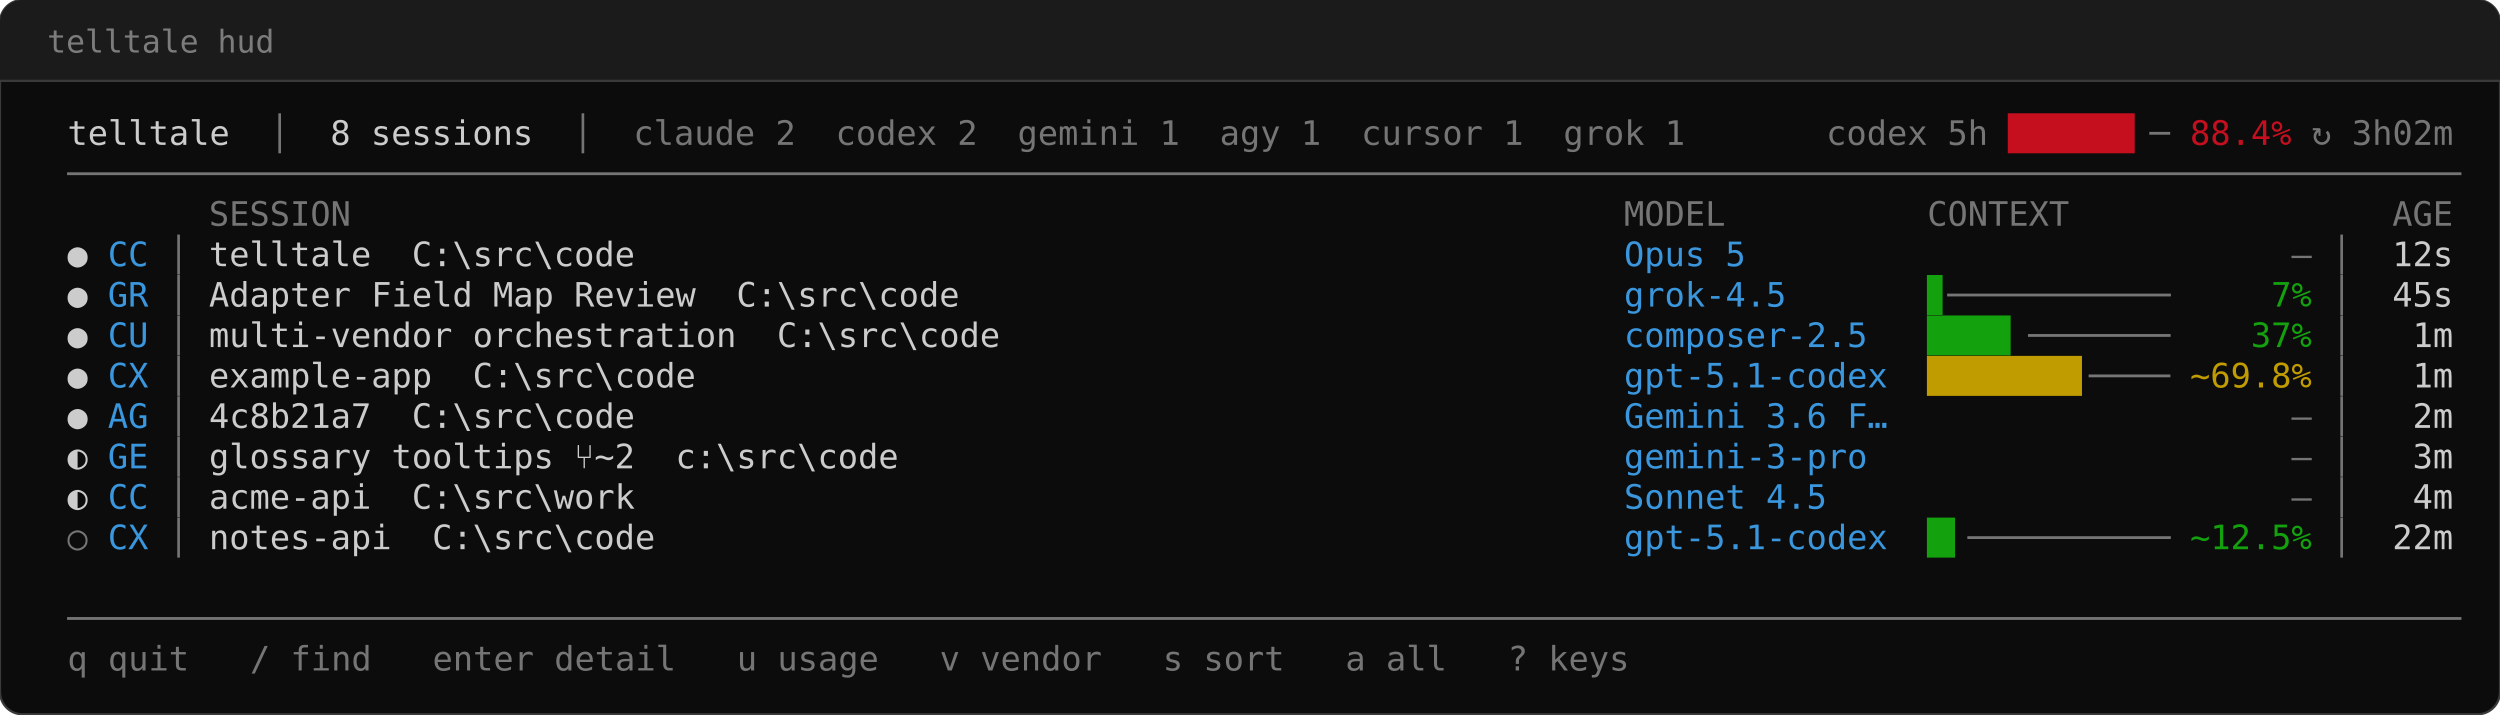
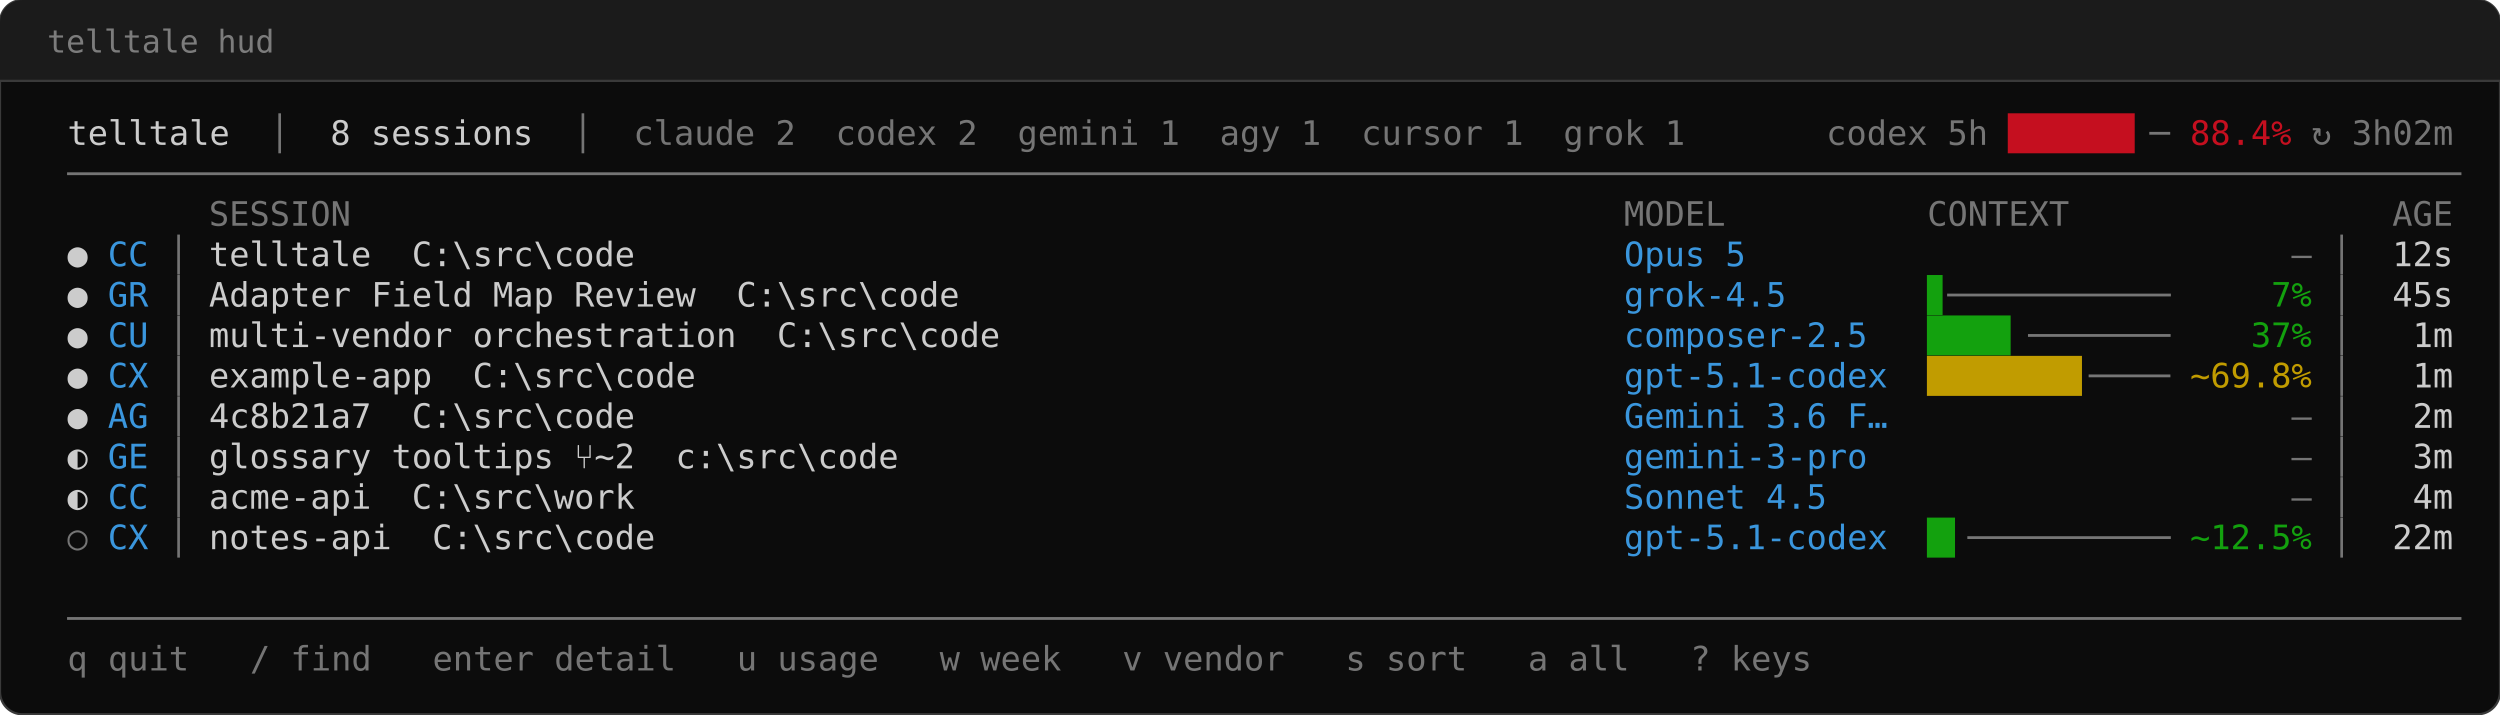
<svg xmlns="http://www.w3.org/2000/svg" width="1113" height="318" viewBox="0 0 1113 318" role="img" aria-labelledby="t">
  <rect x="0" y="0" width="1113" height="318" rx="10" fill="#0c0c0c" stroke="#3a3a3a" />
  <path d="M0 36 V10 a10 10 0 0 1 10 -10 H1103 a10 10 0 0 1 10 10 V36 Z" fill="#1b1b1b" />
  <line x1="0" y1="36" x2="1113" y2="36" stroke="#3a3a3a" />
  <text x="21" y="23.4" font-family="'JetBrains Mono','Fira Code','Cascadia Mono',Consolas,'DejaVu Sans Mono',monospace" font-size="14" fill="#cccccc" fill-opacity="0.55" xml:space="preserve">telltale hud</text>
  <text y="64.5" font-family="'JetBrains Mono','Fira Code','Cascadia Mono',Consolas,'DejaVu Sans Mono',monospace" font-size="15" xml:space="preserve">
    <tspan x="21" textLength="99" lengthAdjust="spacingAndGlyphs" fill="#cccccc"> telltale  </tspan>
    <tspan x="120" textLength="9" lengthAdjust="spacingAndGlyphs" fill="#cccccc" fill-opacity="0.55">│</tspan>
    <tspan x="129" textLength="126" lengthAdjust="spacingAndGlyphs" fill="#cccccc">  8 sessions  </tspan>
    <tspan x="255" textLength="9" lengthAdjust="spacingAndGlyphs" fill="#cccccc" fill-opacity="0.55">│</tspan>
    <tspan x="264" textLength="18" lengthAdjust="spacingAndGlyphs" fill="#cccccc">  </tspan>
    <tspan x="282" textLength="72" lengthAdjust="spacingAndGlyphs" fill="#cccccc" fill-opacity="0.55">claude 2</tspan>
    <tspan x="354" textLength="18" lengthAdjust="spacingAndGlyphs" fill="#cccccc">  </tspan>
    <tspan x="372" textLength="63" lengthAdjust="spacingAndGlyphs" fill="#cccccc" fill-opacity="0.55">codex 2</tspan>
    <tspan x="435" textLength="18" lengthAdjust="spacingAndGlyphs" fill="#cccccc">  </tspan>
    <tspan x="453" textLength="72" lengthAdjust="spacingAndGlyphs" fill="#cccccc" fill-opacity="0.55">gemini 1</tspan>
    <tspan x="525" textLength="18" lengthAdjust="spacingAndGlyphs" fill="#cccccc">  </tspan>
    <tspan x="543" textLength="45" lengthAdjust="spacingAndGlyphs" fill="#cccccc" fill-opacity="0.55">agy 1</tspan>
    <tspan x="588" textLength="18" lengthAdjust="spacingAndGlyphs" fill="#cccccc">  </tspan>
    <tspan x="606" textLength="72" lengthAdjust="spacingAndGlyphs" fill="#cccccc" fill-opacity="0.55">cursor 1</tspan>
    <tspan x="678" textLength="18" lengthAdjust="spacingAndGlyphs" fill="#cccccc">  </tspan>
    <tspan x="696" textLength="54" lengthAdjust="spacingAndGlyphs" fill="#cccccc" fill-opacity="0.55">grok 1</tspan>
    <tspan x="750" textLength="63" lengthAdjust="spacingAndGlyphs" fill="#cccccc">       </tspan>
    <tspan x="813" textLength="45" lengthAdjust="spacingAndGlyphs" fill="#cccccc" fill-opacity="0.55">codex</tspan>
    <tspan x="858" textLength="9" lengthAdjust="spacingAndGlyphs" fill="#cccccc"> </tspan>
    <tspan x="867" textLength="18" lengthAdjust="spacingAndGlyphs" fill="#cccccc" fill-opacity="0.55">5h</tspan>
    <tspan x="885" textLength="9" lengthAdjust="spacingAndGlyphs" fill="#cccccc"> </tspan>
    <tspan x="894" textLength="63" lengthAdjust="spacingAndGlyphs" fill="#c50f1f">██████▎</tspan>
    <tspan x="957" textLength="9" lengthAdjust="spacingAndGlyphs" fill="#767676">─</tspan>
    <tspan x="966" textLength="9" lengthAdjust="spacingAndGlyphs" fill="#cccccc"> </tspan>
    <tspan x="975" textLength="45" lengthAdjust="spacingAndGlyphs" fill="#c50f1f">88.4%</tspan>
    <tspan x="1020" textLength="9" lengthAdjust="spacingAndGlyphs" fill="#cccccc"> </tspan>
    <tspan x="1029" textLength="63" lengthAdjust="spacingAndGlyphs" fill="#cccccc" fill-opacity="0.55">↻ 3h02m</tspan>
  </text>
  <text y="82.5" font-family="'JetBrains Mono','Fira Code','Cascadia Mono',Consolas,'DejaVu Sans Mono',monospace" font-size="15" xml:space="preserve">
    <tspan x="21" textLength="9" lengthAdjust="spacingAndGlyphs" fill="#cccccc"> </tspan>
    <tspan x="30" textLength="1062" lengthAdjust="spacingAndGlyphs" fill="#cccccc" fill-opacity="0.55">──────────────────────────────────────────────────────────────────────────────────────────────────────────────────────</tspan>
  </text>
  <text y="100.5" font-family="'JetBrains Mono','Fira Code','Cascadia Mono',Consolas,'DejaVu Sans Mono',monospace" font-size="15" xml:space="preserve">
    <tspan x="21" textLength="72" lengthAdjust="spacingAndGlyphs" fill="#cccccc">        </tspan>
    <tspan x="93" textLength="612" lengthAdjust="spacingAndGlyphs" fill="#cccccc" fill-opacity="0.55">SESSION                                                             </tspan>
    <tspan x="705" textLength="18" lengthAdjust="spacingAndGlyphs" fill="#cccccc">  </tspan>
    <tspan x="723" textLength="117" lengthAdjust="spacingAndGlyphs" fill="#cccccc" fill-opacity="0.55">MODEL        </tspan>
    <tspan x="840" textLength="18" lengthAdjust="spacingAndGlyphs" fill="#cccccc">  </tspan>
    <tspan x="858" textLength="171" lengthAdjust="spacingAndGlyphs" fill="#cccccc" fill-opacity="0.55">CONTEXT            </tspan>
    <tspan x="1029" textLength="27" lengthAdjust="spacingAndGlyphs" fill="#cccccc">   </tspan>
    <tspan x="1056" textLength="36" lengthAdjust="spacingAndGlyphs" fill="#cccccc" fill-opacity="0.55"> AGE</tspan>
  </text>
  <text y="118.5" font-family="'JetBrains Mono','Fira Code','Cascadia Mono',Consolas,'DejaVu Sans Mono',monospace" font-size="15" xml:space="preserve">
    <tspan x="21" textLength="27" lengthAdjust="spacingAndGlyphs" fill="#cccccc"> ● </tspan>
    <tspan x="48" textLength="18" lengthAdjust="spacingAndGlyphs" fill="#3a96dd">CC</tspan>
    <tspan x="66" textLength="9" lengthAdjust="spacingAndGlyphs" fill="#cccccc"> </tspan>
    <tspan x="75" textLength="9" lengthAdjust="spacingAndGlyphs" fill="#cccccc" fill-opacity="0.55">│</tspan>
    <tspan x="84" textLength="639" lengthAdjust="spacingAndGlyphs" fill="#cccccc"> telltale  C:\src\code                                                 </tspan>
    <tspan x="723" textLength="117" lengthAdjust="spacingAndGlyphs" fill="#3a96dd">Opus 5       </tspan>
    <tspan x="840" textLength="135" lengthAdjust="spacingAndGlyphs" fill="#cccccc">               </tspan>
    <tspan x="975" textLength="54" lengthAdjust="spacingAndGlyphs" fill="#cccccc" fill-opacity="0.55">     —</tspan>
    <tspan x="1029" textLength="9" lengthAdjust="spacingAndGlyphs" fill="#cccccc"> </tspan>
    <tspan x="1038" textLength="9" lengthAdjust="spacingAndGlyphs" fill="#cccccc" fill-opacity="0.55">│</tspan>
    <tspan x="1047" textLength="45" lengthAdjust="spacingAndGlyphs" fill="#cccccc">  12s</tspan>
  </text>
  <text y="136.5" font-family="'JetBrains Mono','Fira Code','Cascadia Mono',Consolas,'DejaVu Sans Mono',monospace" font-size="15" xml:space="preserve">
    <tspan x="21" textLength="27" lengthAdjust="spacingAndGlyphs" fill="#cccccc"> ● </tspan>
    <tspan x="48" textLength="18" lengthAdjust="spacingAndGlyphs" fill="#3a96dd">GR</tspan>
    <tspan x="66" textLength="9" lengthAdjust="spacingAndGlyphs" fill="#cccccc"> </tspan>
    <tspan x="75" textLength="9" lengthAdjust="spacingAndGlyphs" fill="#cccccc" fill-opacity="0.55">│</tspan>
    <tspan x="84" textLength="639" lengthAdjust="spacingAndGlyphs" fill="#cccccc"> Adapter Field Map Review  C:\src\code                                 </tspan>
    <tspan x="723" textLength="117" lengthAdjust="spacingAndGlyphs" fill="#3a96dd">grok-4.5     </tspan>
    <tspan x="840" textLength="18" lengthAdjust="spacingAndGlyphs" fill="#cccccc">  </tspan>
    <tspan x="858" textLength="9" lengthAdjust="spacingAndGlyphs" fill="#13a10e">▊</tspan>
    <tspan x="867" textLength="99" lengthAdjust="spacingAndGlyphs" fill="#767676">───────────</tspan>
    <tspan x="966" textLength="9" lengthAdjust="spacingAndGlyphs" fill="#cccccc"> </tspan>
    <tspan x="975" textLength="54" lengthAdjust="spacingAndGlyphs" fill="#13a10e">    7%</tspan>
    <tspan x="1029" textLength="9" lengthAdjust="spacingAndGlyphs" fill="#cccccc"> </tspan>
    <tspan x="1038" textLength="9" lengthAdjust="spacingAndGlyphs" fill="#cccccc" fill-opacity="0.55">│</tspan>
    <tspan x="1047" textLength="45" lengthAdjust="spacingAndGlyphs" fill="#cccccc">  45s</tspan>
  </text>
  <text y="154.5" font-family="'JetBrains Mono','Fira Code','Cascadia Mono',Consolas,'DejaVu Sans Mono',monospace" font-size="15" xml:space="preserve">
    <tspan x="21" textLength="27" lengthAdjust="spacingAndGlyphs" fill="#cccccc"> ● </tspan>
    <tspan x="48" textLength="18" lengthAdjust="spacingAndGlyphs" fill="#3a96dd">CU</tspan>
    <tspan x="66" textLength="9" lengthAdjust="spacingAndGlyphs" fill="#cccccc"> </tspan>
    <tspan x="75" textLength="9" lengthAdjust="spacingAndGlyphs" fill="#cccccc" fill-opacity="0.55">│</tspan>
    <tspan x="84" textLength="639" lengthAdjust="spacingAndGlyphs" fill="#cccccc"> multi-vendor orchestration  C:\src\code                               </tspan>
    <tspan x="723" textLength="117" lengthAdjust="spacingAndGlyphs" fill="#3a96dd">composer-2.5 </tspan>
    <tspan x="840" textLength="18" lengthAdjust="spacingAndGlyphs" fill="#cccccc">  </tspan>
    <tspan x="858" textLength="45" lengthAdjust="spacingAndGlyphs" fill="#13a10e">████▏</tspan>
    <tspan x="903" textLength="63" lengthAdjust="spacingAndGlyphs" fill="#767676">───────</tspan>
    <tspan x="966" textLength="9" lengthAdjust="spacingAndGlyphs" fill="#cccccc"> </tspan>
    <tspan x="975" textLength="54" lengthAdjust="spacingAndGlyphs" fill="#13a10e">   37%</tspan>
    <tspan x="1029" textLength="9" lengthAdjust="spacingAndGlyphs" fill="#cccccc"> </tspan>
    <tspan x="1038" textLength="9" lengthAdjust="spacingAndGlyphs" fill="#cccccc" fill-opacity="0.55">│</tspan>
    <tspan x="1047" textLength="45" lengthAdjust="spacingAndGlyphs" fill="#cccccc">   1m</tspan>
  </text>
  <text y="172.5" font-family="'JetBrains Mono','Fira Code','Cascadia Mono',Consolas,'DejaVu Sans Mono',monospace" font-size="15" xml:space="preserve">
    <tspan x="21" textLength="27" lengthAdjust="spacingAndGlyphs" fill="#cccccc"> ● </tspan>
    <tspan x="48" textLength="18" lengthAdjust="spacingAndGlyphs" fill="#3a96dd">CX</tspan>
    <tspan x="66" textLength="9" lengthAdjust="spacingAndGlyphs" fill="#cccccc"> </tspan>
    <tspan x="75" textLength="9" lengthAdjust="spacingAndGlyphs" fill="#cccccc" fill-opacity="0.55">│</tspan>
    <tspan x="84" textLength="639" lengthAdjust="spacingAndGlyphs" fill="#cccccc"> example-app  C:\src\code                                              </tspan>
    <tspan x="723" textLength="117" lengthAdjust="spacingAndGlyphs" fill="#3a96dd">gpt-5.1-codex</tspan>
    <tspan x="840" textLength="18" lengthAdjust="spacingAndGlyphs" fill="#cccccc">  </tspan>
    <tspan x="858" textLength="72" lengthAdjust="spacingAndGlyphs" fill="#c19c00">███████▋</tspan>
    <tspan x="930" textLength="36" lengthAdjust="spacingAndGlyphs" fill="#767676">────</tspan>
    <tspan x="966" textLength="9" lengthAdjust="spacingAndGlyphs" fill="#cccccc"> </tspan>
    <tspan x="975" textLength="54" lengthAdjust="spacingAndGlyphs" fill="#c19c00">~69.8%</tspan>
    <tspan x="1029" textLength="9" lengthAdjust="spacingAndGlyphs" fill="#cccccc"> </tspan>
    <tspan x="1038" textLength="9" lengthAdjust="spacingAndGlyphs" fill="#cccccc" fill-opacity="0.55">│</tspan>
    <tspan x="1047" textLength="45" lengthAdjust="spacingAndGlyphs" fill="#cccccc">   1m</tspan>
  </text>
  <text y="190.5" font-family="'JetBrains Mono','Fira Code','Cascadia Mono',Consolas,'DejaVu Sans Mono',monospace" font-size="15" xml:space="preserve">
    <tspan x="21" textLength="27" lengthAdjust="spacingAndGlyphs" fill="#cccccc"> ● </tspan>
    <tspan x="48" textLength="18" lengthAdjust="spacingAndGlyphs" fill="#3a96dd">AG</tspan>
    <tspan x="66" textLength="9" lengthAdjust="spacingAndGlyphs" fill="#cccccc"> </tspan>
    <tspan x="75" textLength="9" lengthAdjust="spacingAndGlyphs" fill="#cccccc" fill-opacity="0.55">│</tspan>
    <tspan x="84" textLength="639" lengthAdjust="spacingAndGlyphs" fill="#cccccc"> 4c8b21a7  C:\src\code                                                 </tspan>
    <tspan x="723" textLength="117" lengthAdjust="spacingAndGlyphs" fill="#3a96dd">Gemini 3.6 F…</tspan>
    <tspan x="840" textLength="135" lengthAdjust="spacingAndGlyphs" fill="#cccccc">               </tspan>
    <tspan x="975" textLength="54" lengthAdjust="spacingAndGlyphs" fill="#cccccc" fill-opacity="0.55">     —</tspan>
    <tspan x="1029" textLength="9" lengthAdjust="spacingAndGlyphs" fill="#cccccc"> </tspan>
    <tspan x="1038" textLength="9" lengthAdjust="spacingAndGlyphs" fill="#cccccc" fill-opacity="0.55">│</tspan>
    <tspan x="1047" textLength="45" lengthAdjust="spacingAndGlyphs" fill="#cccccc">   2m</tspan>
  </text>
  <text y="208.5" font-family="'JetBrains Mono','Fira Code','Cascadia Mono',Consolas,'DejaVu Sans Mono',monospace" font-size="15" xml:space="preserve">
    <tspan x="21" textLength="27" lengthAdjust="spacingAndGlyphs" fill="#cccccc"> ◐ </tspan>
    <tspan x="48" textLength="18" lengthAdjust="spacingAndGlyphs" fill="#3a96dd">GE</tspan>
    <tspan x="66" textLength="9" lengthAdjust="spacingAndGlyphs" fill="#cccccc"> </tspan>
    <tspan x="75" textLength="9" lengthAdjust="spacingAndGlyphs" fill="#cccccc" fill-opacity="0.55">│</tspan>
    <tspan x="84" textLength="639" lengthAdjust="spacingAndGlyphs" fill="#cccccc"> glossary tooltips ⑂~2  c:\src\code                                    </tspan>
    <tspan x="723" textLength="117" lengthAdjust="spacingAndGlyphs" fill="#3a96dd">gemini-3-pro </tspan>
    <tspan x="840" textLength="135" lengthAdjust="spacingAndGlyphs" fill="#cccccc">               </tspan>
    <tspan x="975" textLength="54" lengthAdjust="spacingAndGlyphs" fill="#cccccc" fill-opacity="0.55">     —</tspan>
    <tspan x="1029" textLength="9" lengthAdjust="spacingAndGlyphs" fill="#cccccc"> </tspan>
    <tspan x="1038" textLength="9" lengthAdjust="spacingAndGlyphs" fill="#cccccc" fill-opacity="0.55">│</tspan>
    <tspan x="1047" textLength="45" lengthAdjust="spacingAndGlyphs" fill="#cccccc">   3m</tspan>
  </text>
  <text y="226.5" font-family="'JetBrains Mono','Fira Code','Cascadia Mono',Consolas,'DejaVu Sans Mono',monospace" font-size="15" xml:space="preserve">
    <tspan x="21" textLength="27" lengthAdjust="spacingAndGlyphs" fill="#cccccc"> ◐ </tspan>
    <tspan x="48" textLength="18" lengthAdjust="spacingAndGlyphs" fill="#3a96dd">CC</tspan>
    <tspan x="66" textLength="9" lengthAdjust="spacingAndGlyphs" fill="#cccccc"> </tspan>
    <tspan x="75" textLength="9" lengthAdjust="spacingAndGlyphs" fill="#cccccc" fill-opacity="0.55">│</tspan>
    <tspan x="84" textLength="639" lengthAdjust="spacingAndGlyphs" fill="#cccccc"> acme-api  C:\src\work                                                 </tspan>
    <tspan x="723" textLength="117" lengthAdjust="spacingAndGlyphs" fill="#3a96dd">Sonnet 4.5   </tspan>
    <tspan x="840" textLength="135" lengthAdjust="spacingAndGlyphs" fill="#cccccc">               </tspan>
    <tspan x="975" textLength="54" lengthAdjust="spacingAndGlyphs" fill="#cccccc" fill-opacity="0.55">     —</tspan>
    <tspan x="1029" textLength="9" lengthAdjust="spacingAndGlyphs" fill="#cccccc"> </tspan>
    <tspan x="1038" textLength="9" lengthAdjust="spacingAndGlyphs" fill="#cccccc" fill-opacity="0.55">│</tspan>
    <tspan x="1047" textLength="45" lengthAdjust="spacingAndGlyphs" fill="#cccccc">   4m</tspan>
  </text>
  <text y="244.5" font-family="'JetBrains Mono','Fira Code','Cascadia Mono',Consolas,'DejaVu Sans Mono',monospace" font-size="15" xml:space="preserve">
    <tspan x="21" textLength="9" lengthAdjust="spacingAndGlyphs" fill="#cccccc"> </tspan>
    <tspan x="30" textLength="9" lengthAdjust="spacingAndGlyphs" fill="#cccccc" fill-opacity="0.55">○</tspan>
    <tspan x="39" textLength="9" lengthAdjust="spacingAndGlyphs" fill="#cccccc"> </tspan>
    <tspan x="48" textLength="18" lengthAdjust="spacingAndGlyphs" fill="#3a96dd">CX</tspan>
    <tspan x="66" textLength="9" lengthAdjust="spacingAndGlyphs" fill="#cccccc"> </tspan>
    <tspan x="75" textLength="9" lengthAdjust="spacingAndGlyphs" fill="#cccccc" fill-opacity="0.55">│</tspan>
    <tspan x="84" textLength="639" lengthAdjust="spacingAndGlyphs" fill="#cccccc"> notes-api  C:\src\code                                                </tspan>
    <tspan x="723" textLength="117" lengthAdjust="spacingAndGlyphs" fill="#3a96dd">gpt-5.1-codex</tspan>
    <tspan x="840" textLength="18" lengthAdjust="spacingAndGlyphs" fill="#cccccc">  </tspan>
    <tspan x="858" textLength="18" lengthAdjust="spacingAndGlyphs" fill="#13a10e">█▍</tspan>
    <tspan x="876" textLength="90" lengthAdjust="spacingAndGlyphs" fill="#767676">──────────</tspan>
    <tspan x="966" textLength="9" lengthAdjust="spacingAndGlyphs" fill="#cccccc"> </tspan>
    <tspan x="975" textLength="54" lengthAdjust="spacingAndGlyphs" fill="#13a10e">~12.5%</tspan>
    <tspan x="1029" textLength="9" lengthAdjust="spacingAndGlyphs" fill="#cccccc"> </tspan>
    <tspan x="1038" textLength="9" lengthAdjust="spacingAndGlyphs" fill="#cccccc" fill-opacity="0.55">│</tspan>
    <tspan x="1047" textLength="45" lengthAdjust="spacingAndGlyphs" fill="#cccccc">  22m</tspan>
  </text>
  <text y="262.5" font-family="'JetBrains Mono','Fira Code','Cascadia Mono',Consolas,'DejaVu Sans Mono',monospace" font-size="15" xml:space="preserve">
  </text>
  <text y="280.5" font-family="'JetBrains Mono','Fira Code','Cascadia Mono',Consolas,'DejaVu Sans Mono',monospace" font-size="15" xml:space="preserve">
    <tspan x="21" textLength="9" lengthAdjust="spacingAndGlyphs" fill="#cccccc"> </tspan>
    <tspan x="30" textLength="1062" lengthAdjust="spacingAndGlyphs" fill="#cccccc" fill-opacity="0.55">──────────────────────────────────────────────────────────────────────────────────────────────────────────────────────</tspan>
  </text>
  <text y="298.5" font-family="'JetBrains Mono','Fira Code','Cascadia Mono',Consolas,'DejaVu Sans Mono',monospace" font-size="15" xml:space="preserve">
    <tspan x="21" textLength="9" lengthAdjust="spacingAndGlyphs" fill="#cccccc"> </tspan>
-     <tspan x="30" textLength="693" lengthAdjust="spacingAndGlyphs" fill="#cccccc" fill-opacity="0.55">q quit   / find   enter detail   u usage   v vendor   s sort   a all   ? keys</tspan>
+     <tspan x="30" textLength="774" lengthAdjust="spacingAndGlyphs" fill="#cccccc" fill-opacity="0.55">q quit   / find   enter detail   u usage   w week   v vendor   s sort   a all   ? keys</tspan>
  </text>
</svg>
